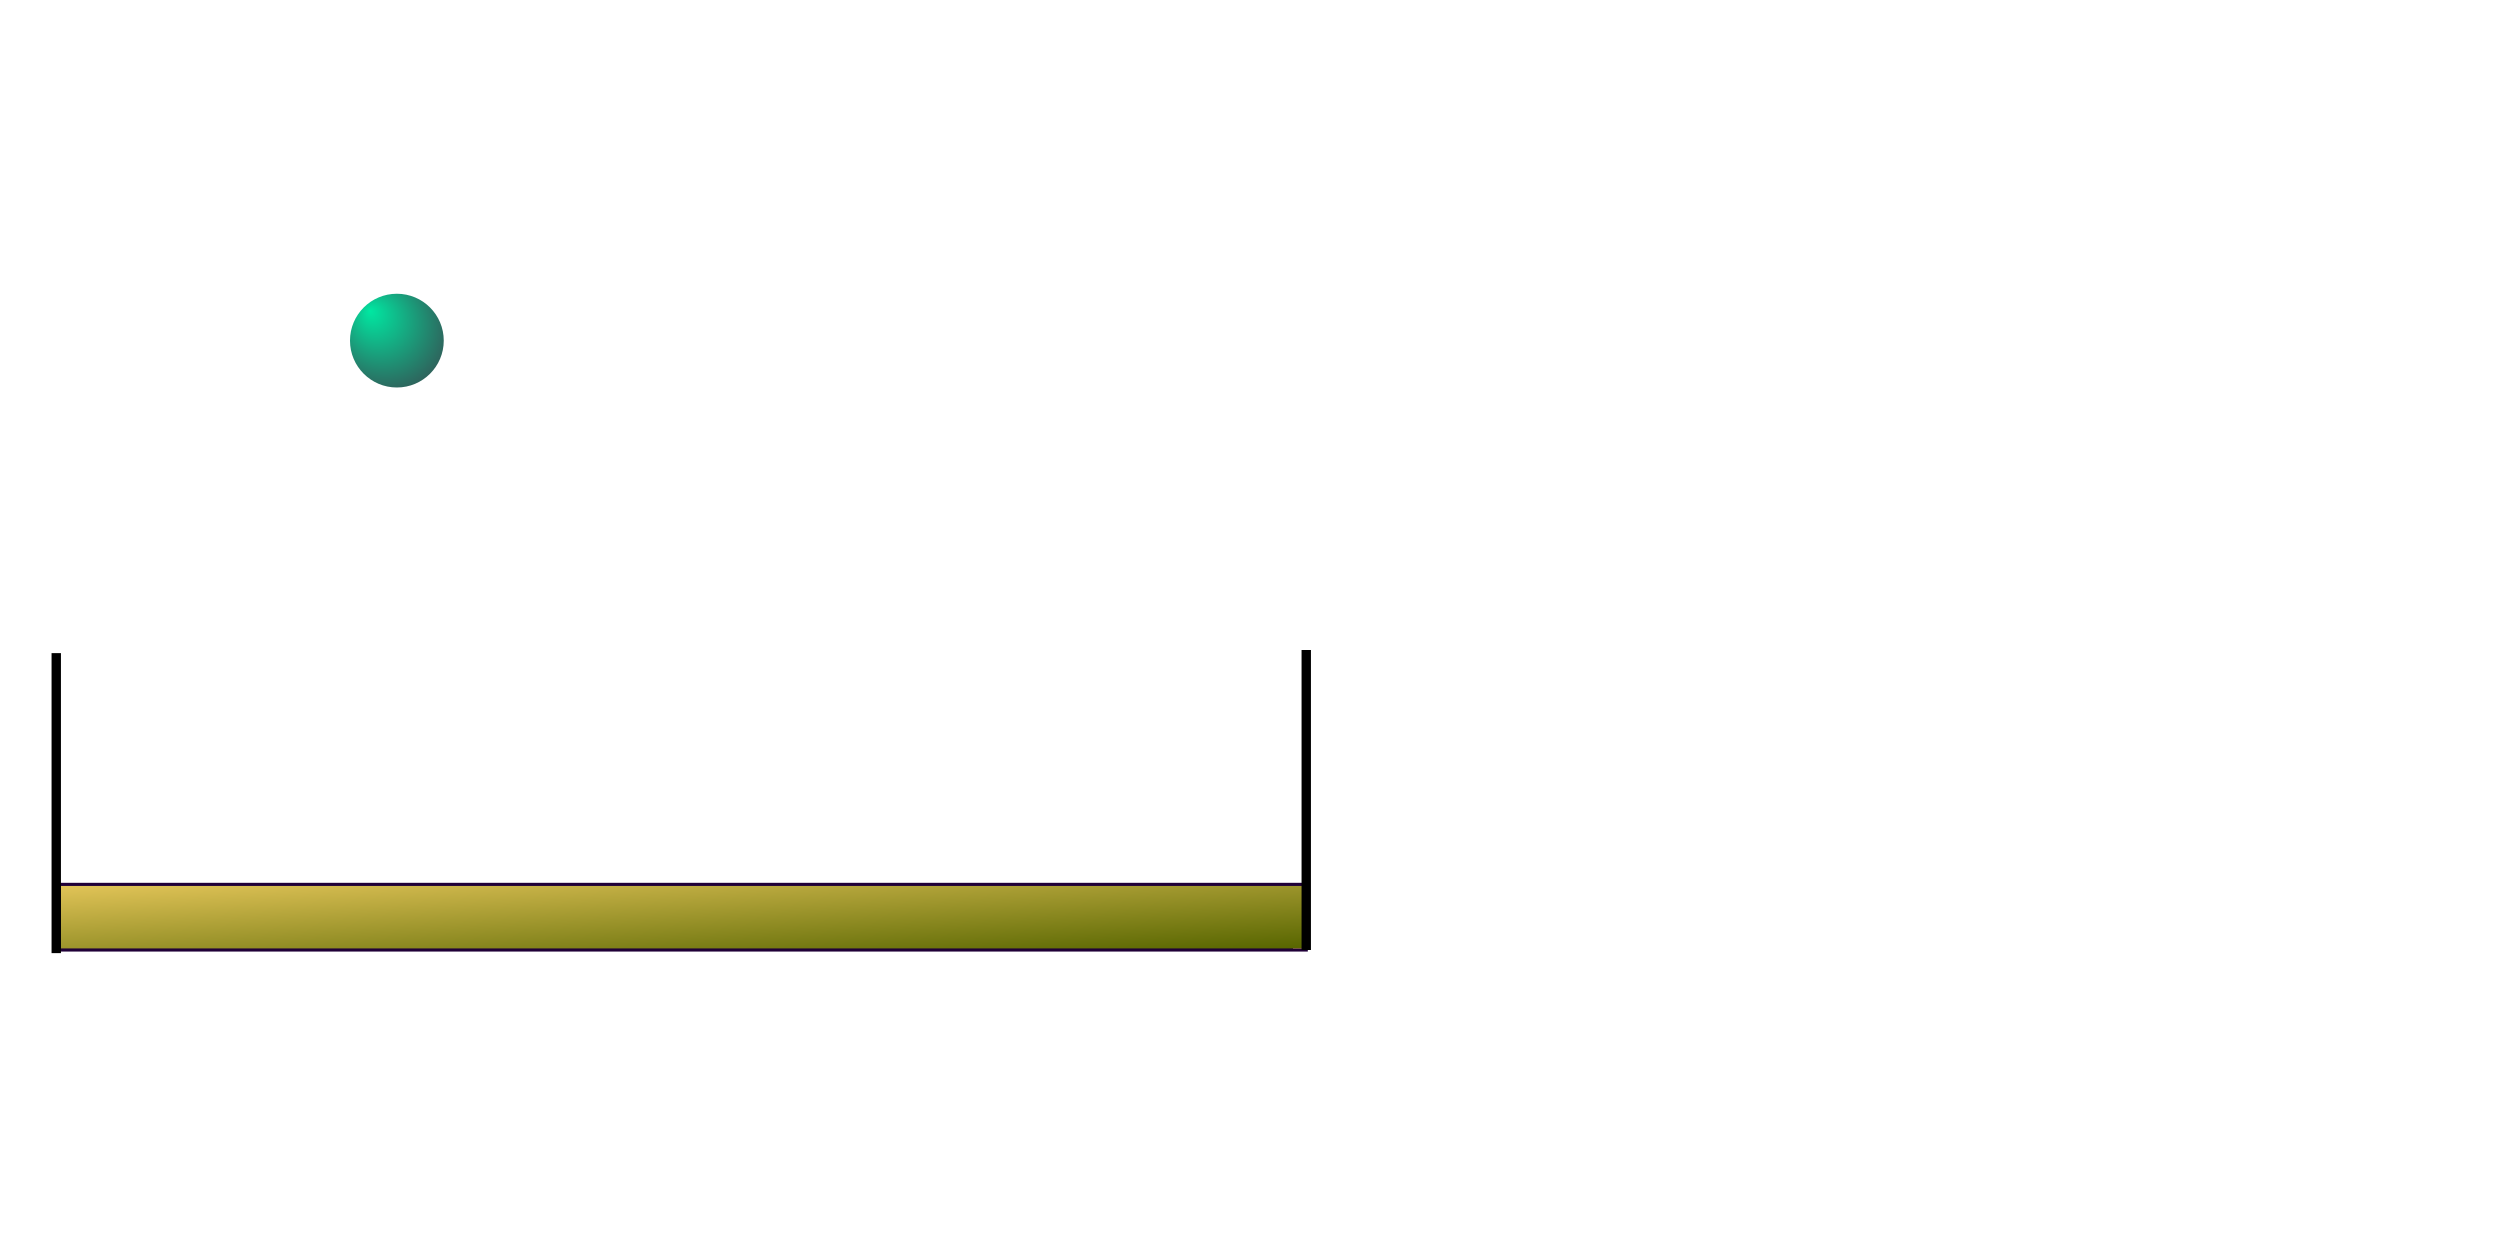
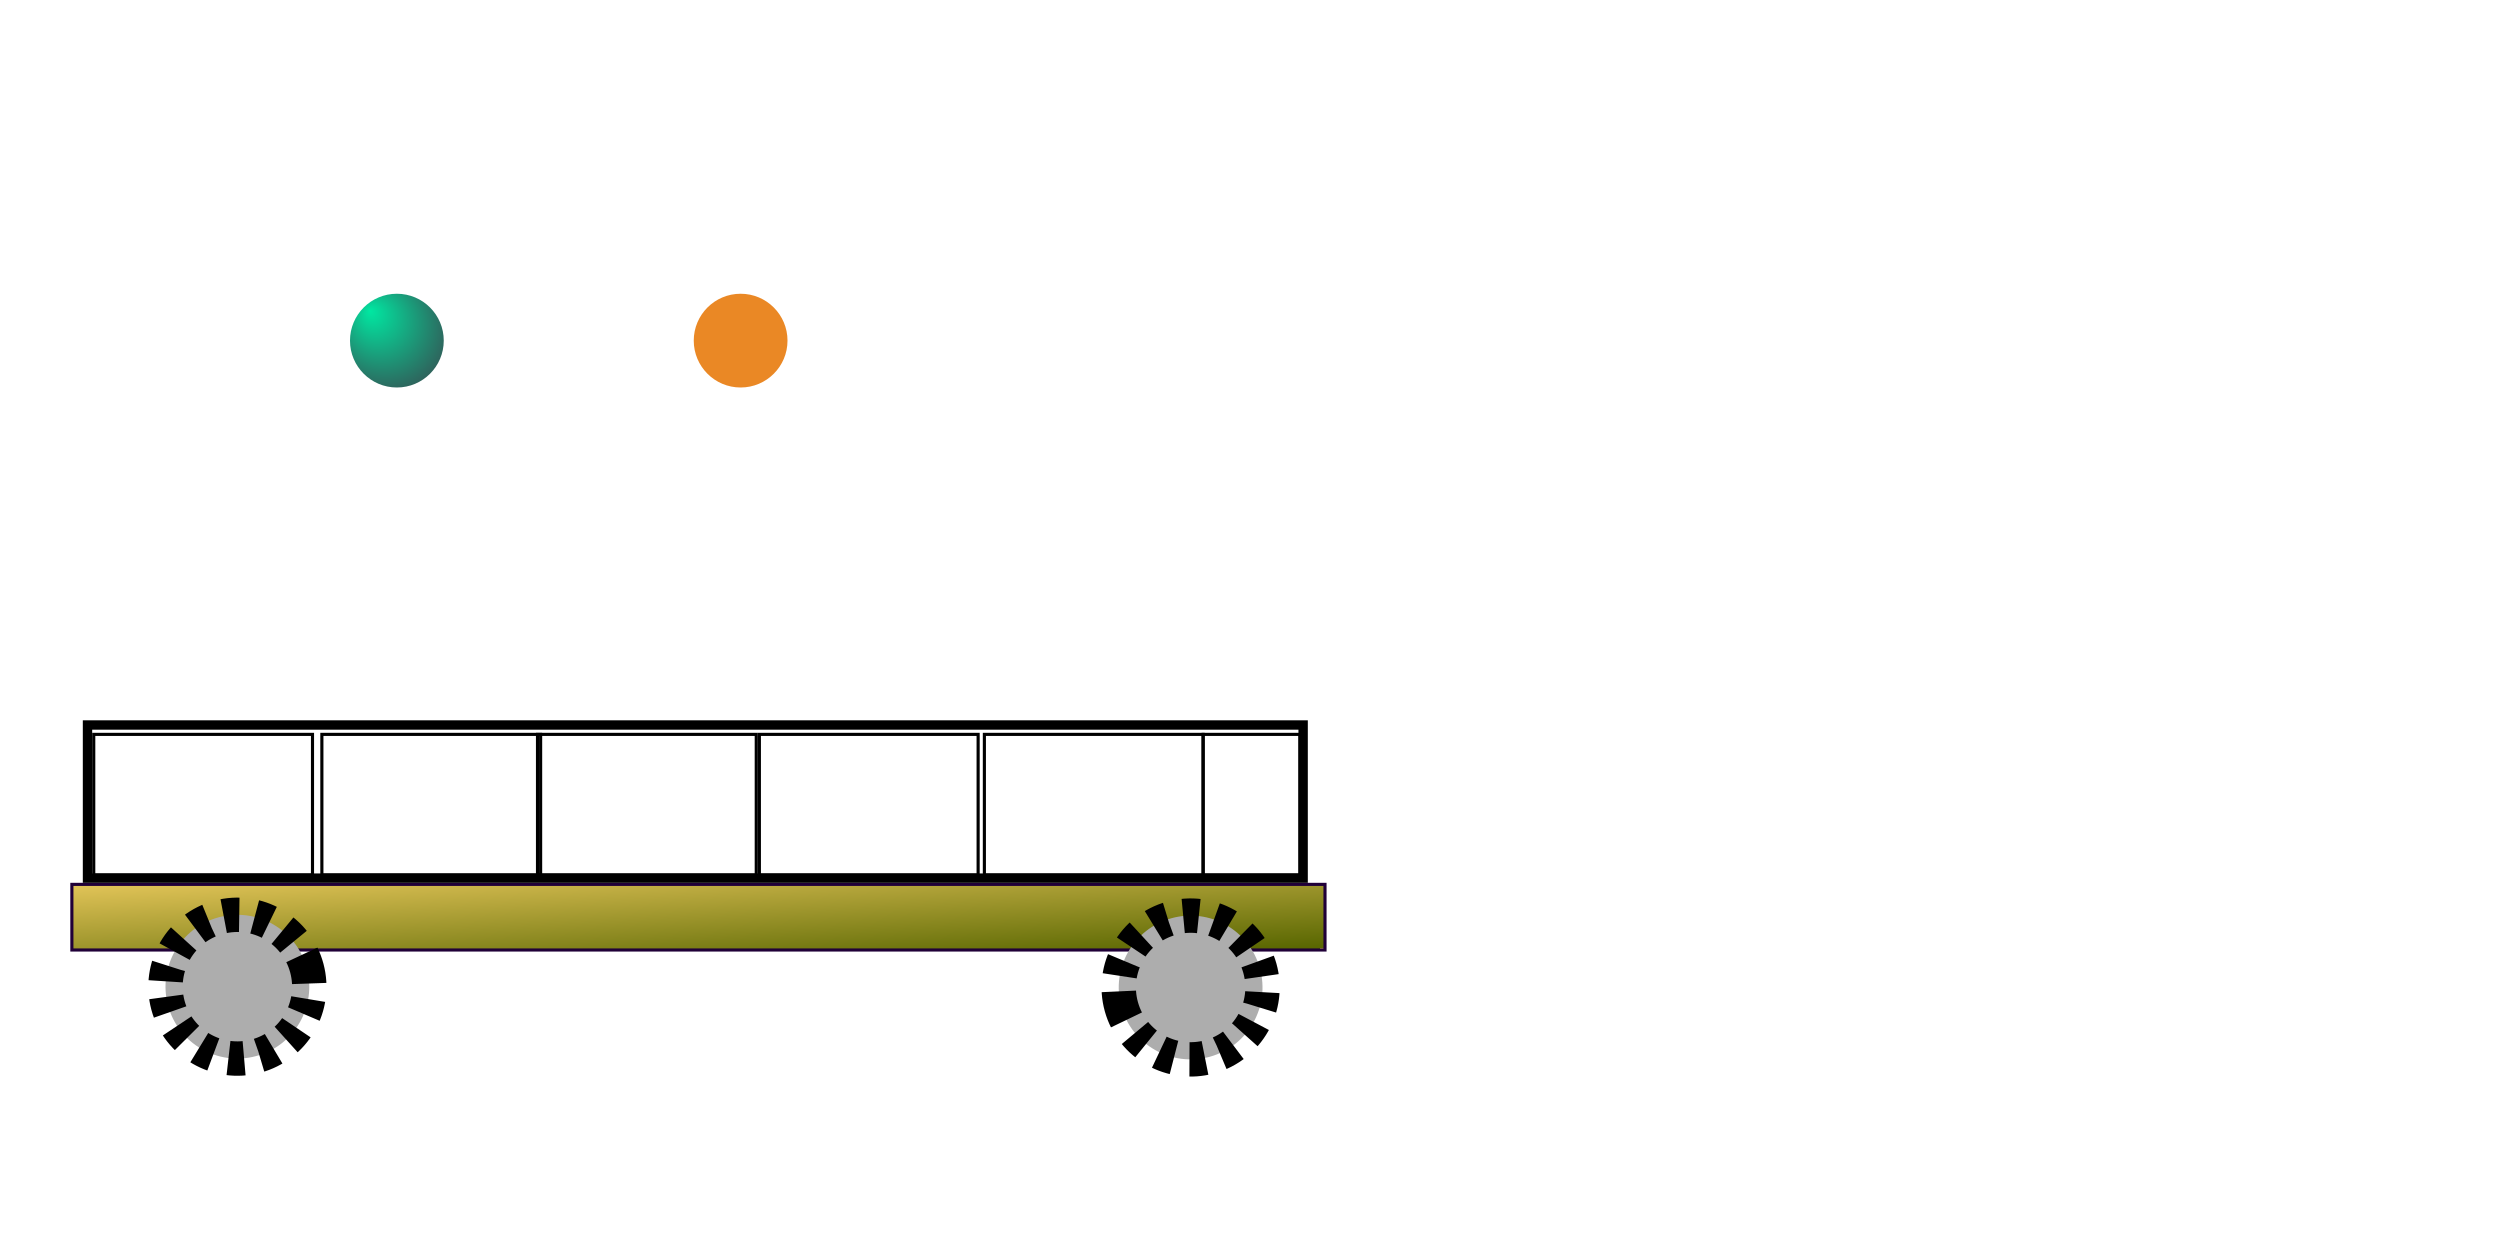
<svg xmlns="http://www.w3.org/2000/svg" xmlns:xlink="http://www.w3.org/1999/xlink" id="SVGOBJECTCONTAINER" x="0px" y="0px" width="800px" height="400px" viewBox="0 0 800 400" version="1.1">
  <defs id="SVGDEFINITION">
    <radialGradient id="SVG_1162" class="SVG_GRAD_OBJECT RADIAL_GRADIENT myradial" cx="50%" cy="50%" r="100%" fx="21%" fy="18%" spreadMethod="pad">
      <stop id="SVG_1162_STOP0" class="SVG_STOP_OBJECT" offset="0%" stop-color="#00E8A2" />
      <stop id="SVG_1162_STOP1" class="SVG_STOP_OBJECT" offset="100%" stop-color="#471D37" />
      <stop id="SVG_1162_STOP2" class="SVG_STOP_OBJECT" offset="100%" stop-color="none" />
      <stop id="SVG_1162_STOP3" class="SVG_STOP_OBJECT" offset="100%" stop-color="none" />
    </radialGradient>
    <linearGradient id="SVG_844" class="SVG_GRAD_OBJECT LINEAR_GRADIENT wooden" x1="0%" y1="0%" x2="97%" y2="100%" spreadMethod="repeat">
      <stop id="SVG_844_STOP0" class="SVG_STOP_OBJECT" offset="0%" stop-color="#E2C458" />
      <stop id="SVG_844_STOP1" class="SVG_STOP_OBJECT" offset="100%" stop-color="#586600" />
      <stop id="SVG_844_STOP2" class="SVG_STOP_OBJECT" offset="100%" stop-color="none" />
      <stop id="SVG_844_STOP3" class="SVG_STOP_OBJECT" offset="100%" stop-color="none" />
    </linearGradient>
  </defs>
  <defs id="MARKER_GROUP" />
  <g id="ANIMATION_GROUP" class="ANIMATION_LIST_GROUP">
-     <animateTransform id="ANIM_1767" dur="2s" calcMode="linear" restart="never" repeatCount="5" xlink:href="#SVG_1671" fill="freeze" begin="0s" attributeType="XML" attributeName="transform" type="translate" values="0 0;0 6;0 26;1 58;1 103;2 161;1 103;1 58;0 26;0 6;0 0" keyTimes="0;.1;.2;.3;.4;.5;.6;.7;.8;.9;1" to="2 161" />
-     <animateTransform id="ANIM_1329" dur="5s" calcMode="linear" restart="never" repeatCount="2" xlink:href="#BASEGROUP" fill="freeze" begin="0s" attributeType="XML" attributeName="transform" type="translate" values="0 0;211 -2;0 0" keyTimes="0;.5;1" to="211 -2" />
+     <animateTransform id="ANIM_1767" dur="1s" calcMode="linear" restart="never" repeatCount="6" xlink:href="#SVG_1671" fill="freeze" begin="0s" attributeType="XML" attributeName="transform" type="translate" values="0 0;0 4;0 17;0 39;1 70;1 109;1 70;0 39;0 17;0 4;0 0" keyTimes="0;.1;.2;.3;.4;.5;.6;.7;.8;.9;1" to="1 109" />
+     <animateTransform id="ANIM_1329" dur="6s" calcMode="linear" restart="never" repeatCount="0" xlink:href="#BASEGROUP" fill="freeze" begin="0s" attributeType="XML" attributeName="transform" type="translate" values="0 0;211 -2" keyTimes="0;1" to="211 -2" />
+     <animateTransform id="ANIM_385" dur="2s" calcMode="linear" restart="never" repeatCount="3" xlink:href="#SVG_198" fill="freeze" begin="ANIM_1329.begin" attributeType="XML" attributeName="transform" type="rotate" values="0 75,316;360 75,316" keyTimes="0;1" to="360 198,317" />
+     <animateTransform id="ANIM_8" dur="1.6s" calcMode="linear" restart="never" repeatCount="3" xlink:href="#SVG_1858" fill="freeze" begin="ANIM_1329.begin" attributeType="XML" attributeName="transform" type="rotate" values="0 381,316;360 381,316" keyTimes="0;1" to="360 381,316" />
+     <animateTransform id="ANIM_1957" dur="1s" calcMode="linear" restart="never" repeatCount="6" xlink:href="#SVG_597" fill="freeze" begin="ANIM_46.end" attributeType="XML" attributeName="transform" type="translate" values="0 0;0 5;0 18;0 41;1 72;1 113;1 72;0 41;0 18;0 5;0 0" keyTimes="0;.1;.2;.3;.4;.5;.6;.7;.8;.9;1" to="1 113" />
+     <animate id="ANIM_46" dur="1s" calcMode="linear" restart="never" repeatCount="0" xlink:href="#SVG_597" fill="freeze" begin="ANIM_1767.begin" attributeType="XML" attributeName="opacity" from="0" to="1" />
  </g>
  <g id="BASEGROUP" class="GROUP BaseGroup" transform="translate(0 0) scale(1 1) rotate(0 0 0)" opacity="1">
-     <rect id="SVG_14" class="SVG_SHAPE_OBJECT RECTANGLE ROTATE,0" x="19" y="283" width="399" height="21" transform="translate(0 0) scale(1 1) rotate(0 0 0)" fill="url(#SVG_844)" stroke="#200038" stroke-width="1" stroke-dasharray="none" stroke-linejoin="miter" stroke-opacity="1" opacity="1.0" visibility="visible" />
+     <rect id="SVG_14" class="SVG_SHAPE_OBJECT RECTANGLE ROTATE,0" x="23" y="283" width="401" height="21" transform="translate(0 0) scale(1 1) rotate(0 0 0)" fill="url(#SVG_844)" stroke="#200038" stroke-width="1" stroke-dasharray="" stroke-linejoin="miter" stroke-opacity="1" opacity="1.0" visibility="visible" />
    <circle id="SVG_1671" class="SVG_SHAPE_OBJECT CIRCLE ROTATE,0" cx="127" cy="109" r="15" transform="translate(0 0) scale(1 1) rotate(0 0 0)" fill="url(#SVG_1162)" stroke="black" stroke-width="0" stroke-dasharray="none" stroke-linejoin="miter" stroke-opacity="1" opacity="1.0" visibility="visible" />
-     <path id="SVG_1402" class="SVG_PATH_OBJECT VERT_LINE_PATH ROTATE,0" transform="translate(0 0) scale(1 1) rotate(0 0 0)" d="M418,208 V304" stroke="black" stroke-width="3" stroke-dasharray="none" stroke-linejoin="miter" opacity="1" fill="none" visibility="visible" marker-start="" marker-mid="" marker-end="" pointer-events="visible" />
-     <path id="SVG_371" class="SVG_PATH_OBJECT VERT_LINE_PATH ROTATE,0" transform="translate(0 0) scale(1 1) rotate(0 0 0)" d="M18,209 V305" stroke="black" stroke-width="3" stroke-dasharray="none" stroke-linejoin="miter" opacity="1" fill="none" visibility="visible" marker-start="" marker-mid="" marker-end="" pointer-events="visible" />
+     <circle id="SVG_198" class="SVG_SHAPE_OBJECT CIRCLE ROTATE,0" cx="76" cy="316" r="23" transform="rotate(345 75.0001 316)" fill="#ADADAD" stroke="black" stroke-width="11" stroke-dasharray="5,5" stroke-linejoin="miter" stroke-opacity="1" opacity="1.0" visibility="visible" />
+     <circle id="SVG_1858" class="SVG_SHAPE_OBJECT CIRCLE ROTATE,0" cx="381" cy="316" r="23" transform="rotate(164.449 381 316)" fill="#ADADAD" stroke="black" stroke-width="11" stroke-dasharray="5,5" stroke-linejoin="miter" stroke-opacity="1" opacity="1.0" visibility="visible" />
+     <rect id="SVG_1847" class="SVG_SHAPE_OBJECT RECTANGLE ROTATE,0" x="28" y="232" width="389" height="49" transform="translate(0 0) scale(1 1) rotate(0 0 0)" fill="none" stroke="black" stroke-width="3" stroke-dasharray="none" stroke-linejoin="miter" stroke-opacity="1" opacity="1.0" visibility="visible" />
+     <rect id="SVG_1645" class="SVG_SHAPE_OBJECT RECTANGLE ROTATE,0" x="385" y="235" width="31" height="45" transform="translate(0 0) scale(1 1) rotate(0 0 0)" fill="none" stroke="black" stroke-width="1" stroke-dasharray="none" stroke-linejoin="miter" stroke-opacity="1" opacity="1.0" visibility="visible" />
+     <rect id="SVG_1329" class="SVG_SHAPE_OBJECT RECTANGLE ROTATE,0" x="315" y="235" width="70" height="45" transform="translate(0 0) scale(1 1) rotate(0 0 0)" fill="none" stroke="black" stroke-width="1" stroke-dasharray="none" stroke-linejoin="miter" stroke-opacity="1" opacity="1.0" visibility="visible" />
+     <rect id="SVG_156" class="SVG_SHAPE_OBJECT RECTANGLE ROTATE,0" x="243" y="235" width="70" height="45" transform="translate(0 0) scale(1 1) rotate(0 0 0)" fill="none" stroke="black" stroke-width="1" stroke-dasharray="none" stroke-linejoin="miter" stroke-opacity="1" opacity="1.0" visibility="visible" />
+     <rect id="SVG_840" class="SVG_SHAPE_OBJECT RECTANGLE ROTATE,0" x="172" y="235" width="70" height="45" transform="translate(0 0) scale(1 1) rotate(0 0 0)" fill="none" stroke="black" stroke-width="1" stroke-dasharray="none" stroke-linejoin="miter" stroke-opacity="1" opacity="1.0" visibility="visible" />
+     <rect id="SVG_2" class="SVG_SHAPE_OBJECT RECTANGLE ROTATE,0" x="103" y="235" width="70" height="45" transform="translate(0 0) scale(1 1) rotate(0 0 0)" fill="none" stroke="black" stroke-width="1" stroke-dasharray="none" stroke-linejoin="miter" stroke-opacity="1" opacity="1.0" visibility="visible" />
+     <rect id="SVG_1053" class="SVG_SHAPE_OBJECT RECTANGLE ROTATE,0" x="30" y="235" width="70" height="45" transform="translate(0 0) scale(1 1) rotate(0 0 0)" fill="none" stroke="black" stroke-width="1" stroke-dasharray="none" stroke-linejoin="miter" stroke-opacity="1" opacity="1.0" visibility="visible" />
+     <circle id="SVG_597" class="SVG_SHAPE_OBJECT CIRCLE ROTATE,0" cx="237" cy="109" r="15" transform="translate(0 0) undefined undefined undefined undefined undefined" fill="#EA8825" stroke="black" stroke-width="0" stroke-dasharray="" stroke-linejoin="miter" stroke-opacity="1" opacity="1.0" visibility="visible" />
  </g>
+   <g id="SVG_302" class="GROUP wheels" transform="translate(0 0) scale(1 1) rotate(0 0 0)" opacity="1.0" visibility="visible" />
</svg>
